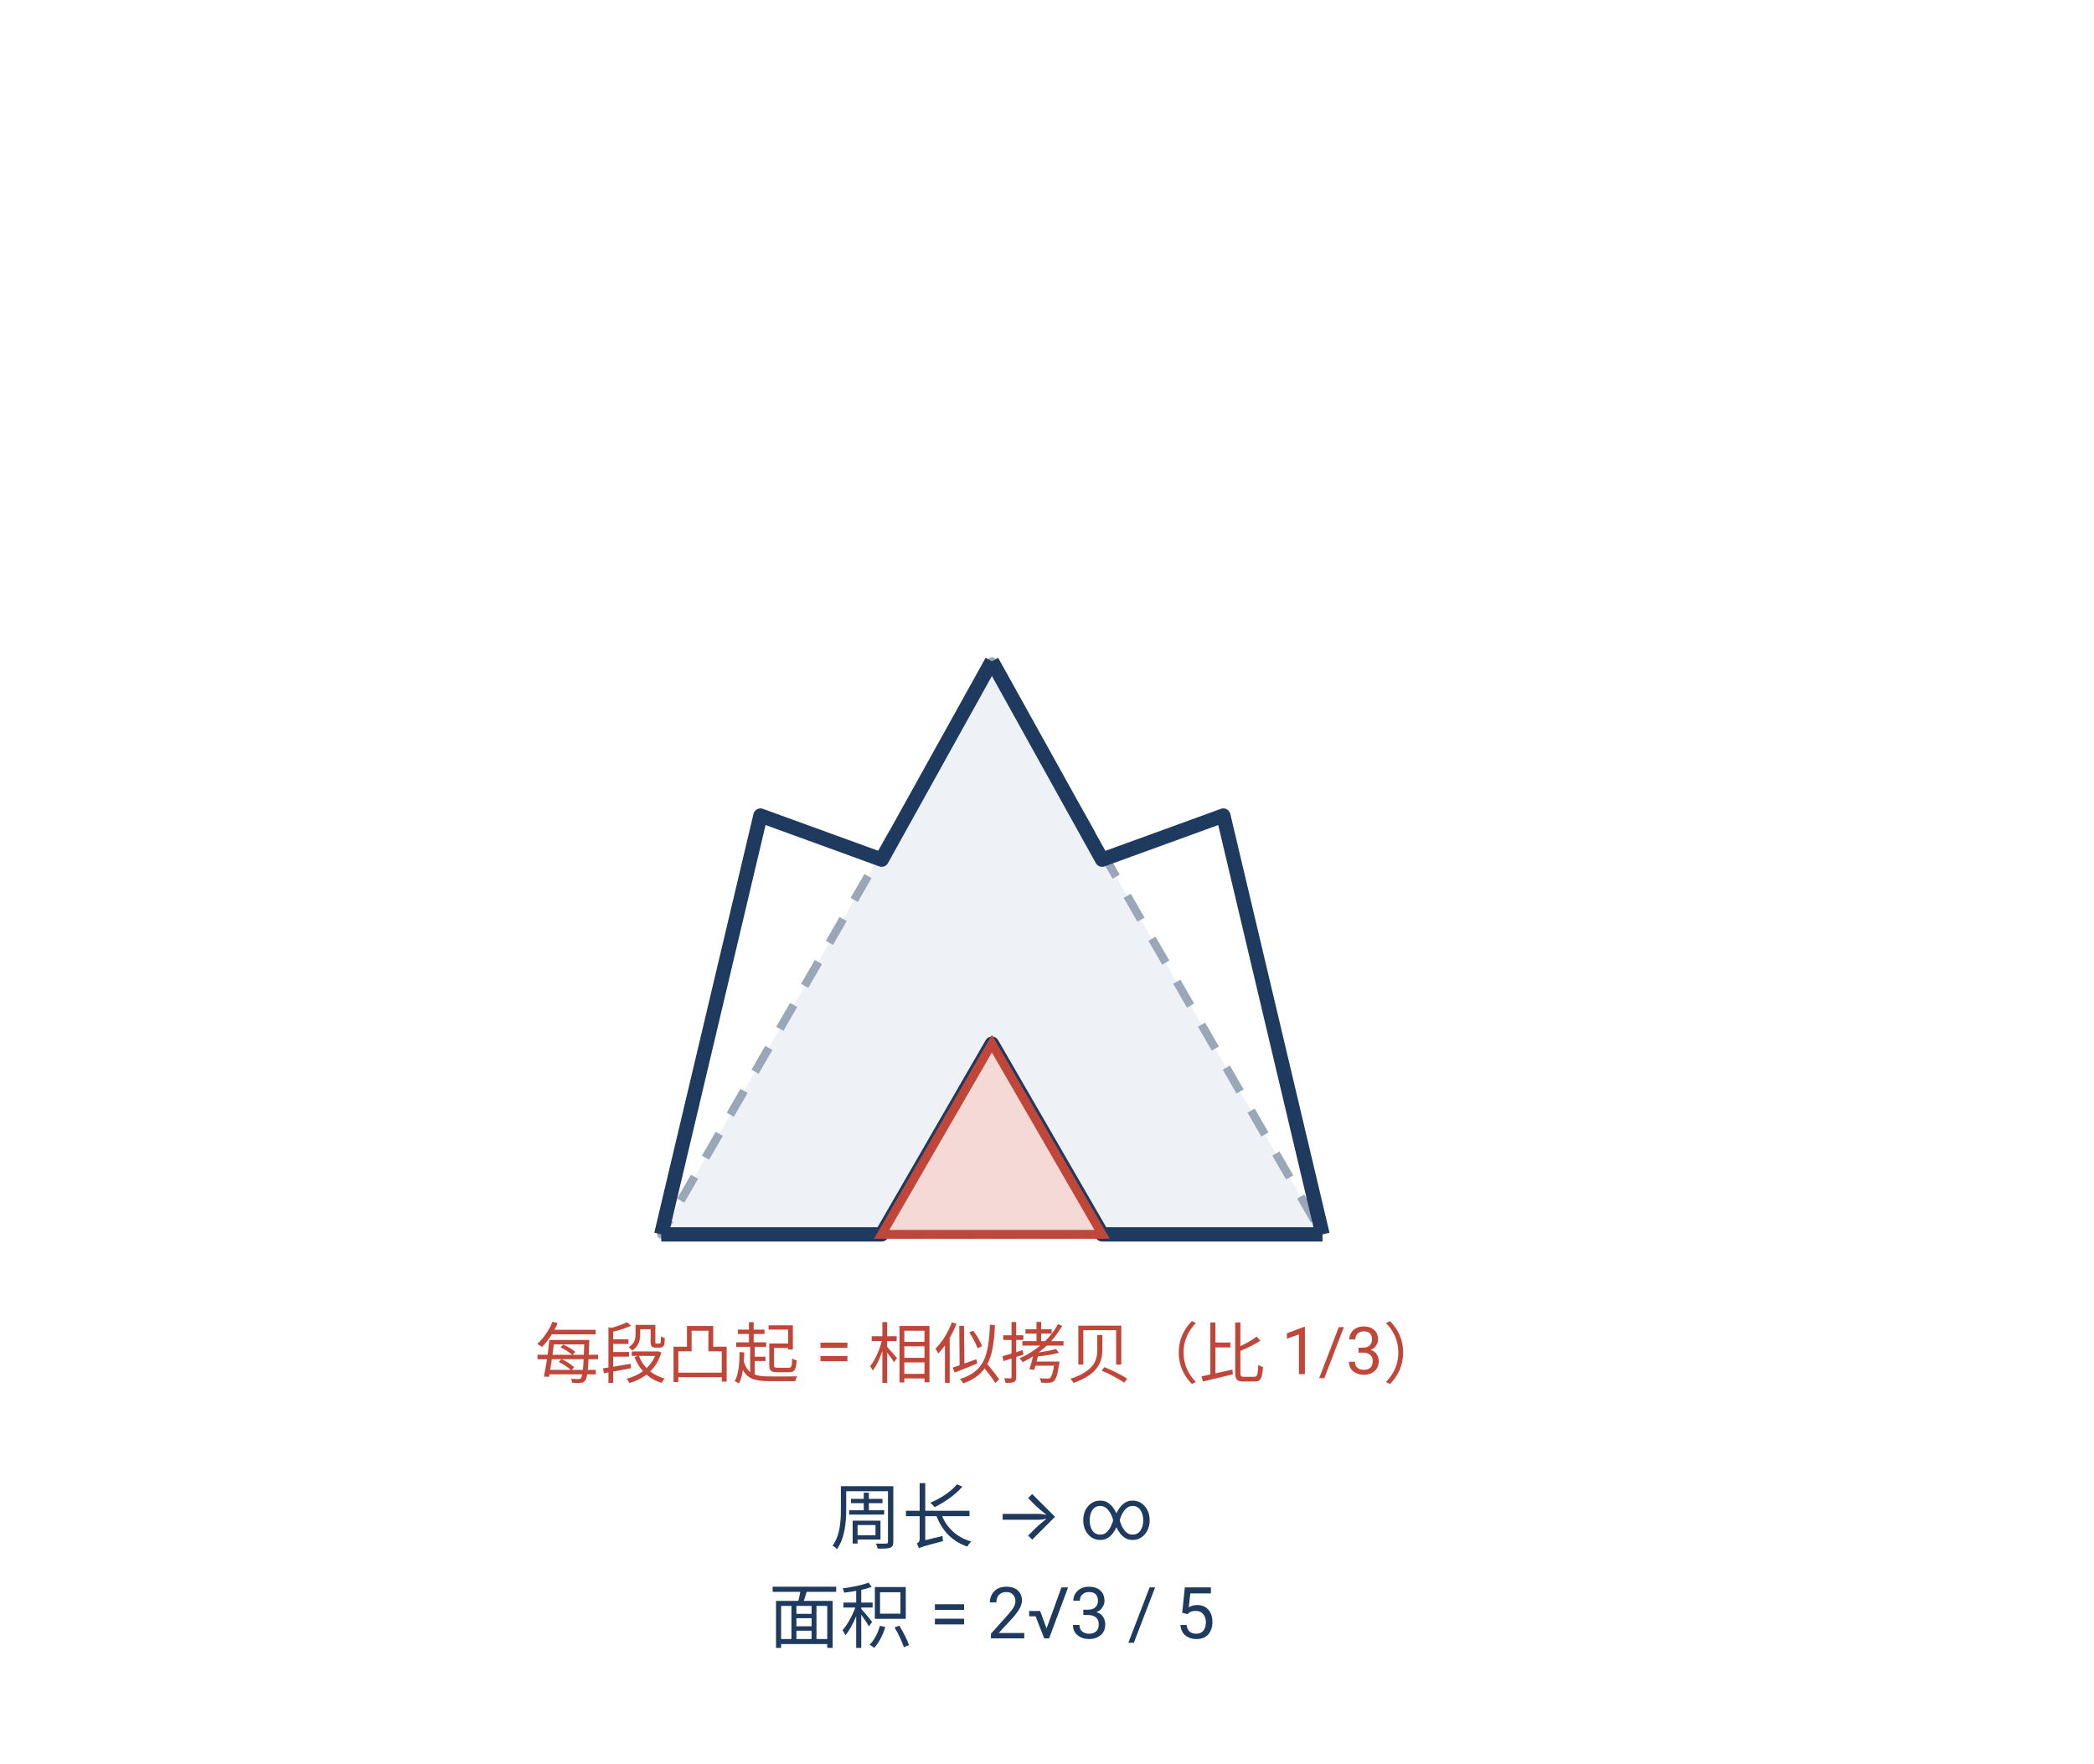
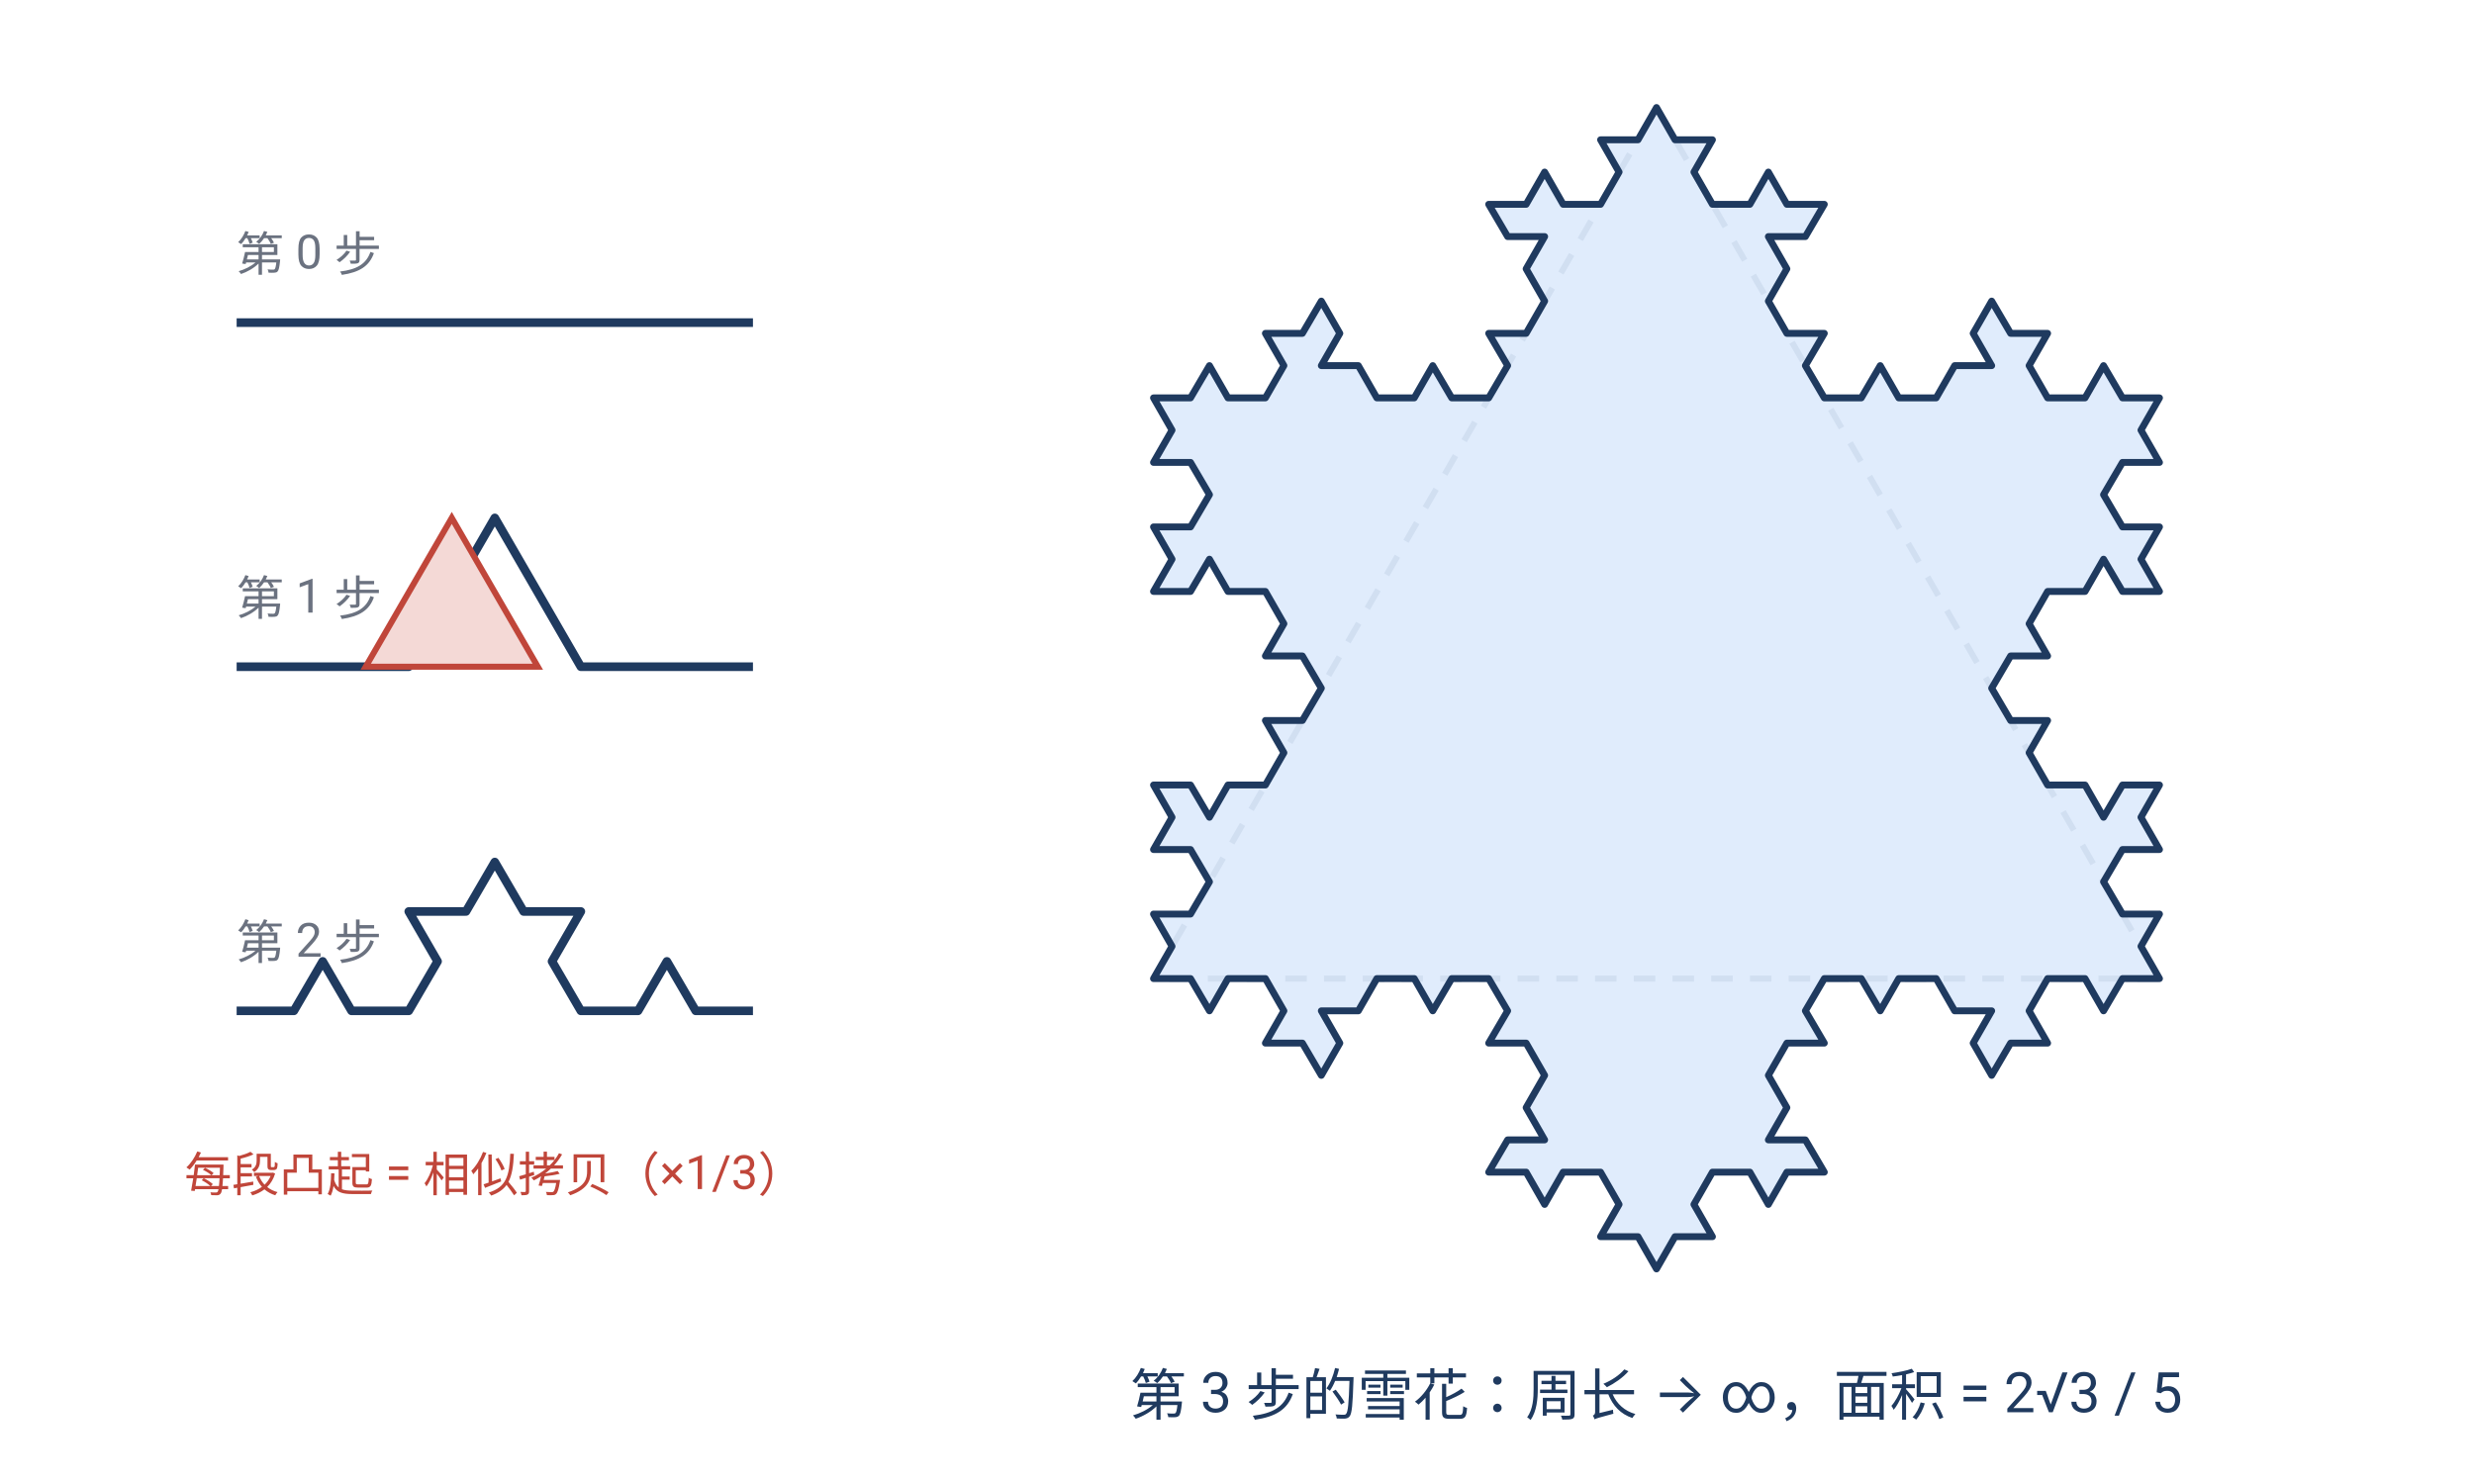
- <svg xmlns="http://www.w3.org/2000/svg" viewBox="20 20 380 320" text-rendering="geometricPrecision" font-family="ui-sans-serif, system-ui, -apple-system, 'Segoe UI', Roboto, 'PingFang SC', 'Microsoft YaHei', sans-serif">
-   <polygon points="200,140 140,244 260,244" fill="#eef2f7" stroke="#9aa7b8" stroke-width="1.5" stroke-dasharray="5 4" stroke-linejoin="round" />
-   <polyline points="140,244 180,244 200,209.4 220,244 260,244" fill="none" stroke="#1f3a5f" stroke-width="2.6" stroke-linejoin="round" />
-   <polyline points="200,140 180,176 158,168 140,244" fill="none" stroke="#1f3a5f" stroke-width="2.6" stroke-linejoin="round" />
-   <polyline points="200,140 220,176 242,168 260,244" fill="none" stroke="#1f3a5f" stroke-width="2.6" stroke-linejoin="round" />
-   <polygon points="180,244 220,244 200,209.4" fill="#f4d9d6" stroke="#c0463a" stroke-width="1.6" />
-   <text x="200" y="270" text-anchor="middle" fill="#c0463a" font-size="12">每段凸起 = 相似拷贝（比 1/3）</text>
-   <text x="200" y="300" text-anchor="middle" fill="#1f3a5f" font-size="13">周长 → ∞</text>
-   <text x="200" y="318" text-anchor="middle" fill="#1f3a5f" font-size="13">面积 = 2√3 / 5</text>
+ <svg xmlns="http://www.w3.org/2000/svg" viewBox="15 15 575 345" text-rendering="geometricPrecision" font-family="ui-sans-serif, system-ui, -apple-system, 'Segoe UI', Roboto, 'PingFang SC', 'Microsoft YaHei', sans-serif">
+   <polyline points="70.0,90.0 190.0,90.0" fill="none" stroke="#1f3a5f" stroke-width="2" stroke-linejoin="round" />
+   <text x="70" y="78" fill="#6b7280" font-size="11">第 0 步</text>
+   <polyline points="70.0,170.0 110.0,170.0 130.0,135.4 150.0,170.0 190.0,170.0" fill="none" stroke="#1f3a5f" stroke-width="2" stroke-linejoin="round" />
+   <text x="70" y="158" fill="#6b7280" font-size="11">第 1 步</text>
+   <polyline points="70.0,250.0 83.3,250.0 90.0,238.5 96.7,250.0 110.0,250.0 116.7,238.5 110.0,226.9 123.3,226.9 130.0,215.4 136.7,226.9 150.0,226.9 143.3,238.5 150.0,250.0 163.3,250.0 170.0,238.5 176.7,250.0 190.0,250.0" fill="none" stroke="#1f3a5f" stroke-width="2" stroke-linejoin="round" />
+   <text x="70" y="238" fill="#6b7280" font-size="11">第 2 步</text>
+   <polygon points="100,170 140,170 120,135.4" fill="#f4d9d6" stroke="#c0463a" stroke-width="1.4" />
+   <polyline points="70,170 190,170" fill="none" stroke="#1f3a5f" stroke-width="0" />
+   <text x="130" y="292" text-anchor="middle" fill="#c0463a" font-size="11">每段凸起 = 相似拷贝（×1/3）</text>
+   <polygon points="400.0,40.0 516.9,242.5 283.1,242.5" fill="none" stroke="#9aa7b8" stroke-width="1.4" stroke-dasharray="5 4" />
+   <polygon points="400.0,40.0 404.3,47.5 413.0,47.5 408.7,55.0 413.0,62.5 421.7,62.5 426.0,55.0 430.3,62.5 439.0,62.5 434.6,70.0 426.0,70.0 430.3,77.5 426.0,85.0 430.3,92.5 439.0,92.5 434.6,100.0 439.0,107.5 447.6,107.5 452.0,100.0 456.3,107.5 465.0,107.5 469.3,100.0 477.9,100.0 473.6,92.5 477.9,85.0 482.3,92.5 490.9,92.5 486.6,100.0 490.9,107.5 499.6,107.5 503.9,100.0 508.3,107.5 516.9,107.5 512.6,115.0 516.9,122.5 508.3,122.5 503.9,130.0 508.3,137.5 516.9,137.5 512.6,145.0 516.9,152.5 508.3,152.5 503.9,145.0 499.6,152.5 490.9,152.5 486.6,160.0 490.9,167.5 482.3,167.5 477.9,175.0 482.3,182.5 490.9,182.5 486.6,190.0 490.9,197.5 499.6,197.5 503.9,205.0 508.3,197.5 516.9,197.5 512.6,205.0 516.9,212.5 508.3,212.5 503.9,220.0 508.3,227.5 516.9,227.5 512.6,235.0 516.9,242.5 508.3,242.5 503.9,250.0 499.6,242.5 490.9,242.5 486.6,250.0 490.9,257.5 482.3,257.5 477.9,265.0 473.6,257.5 477.9,250.0 469.3,250.0 465.0,242.5 456.3,242.5 452.0,250.0 447.6,242.5 439.0,242.5 434.6,250.0 439.0,257.5 430.3,257.5 426.0,265.0 430.3,272.5 426.0,280.0 434.6,280.0 439.0,287.5 430.3,287.5 426.0,295.0 421.7,287.5 413.0,287.5 408.7,295.0 413.0,302.5 404.3,302.5 400.0,310.0 395.7,302.5 387.0,302.5 391.3,295.0 387.0,287.5 378.3,287.5 374.0,295.0 369.7,287.5 361.0,287.5 365.4,280.0 374.0,280.0 369.7,272.5 374.0,265.0 369.7,257.5 361.0,257.5 365.4,250.0 361.0,242.5 352.4,242.5 348.0,250.0 343.7,242.5 335.0,242.5 330.7,250.0 322.1,250.0 326.4,257.5 322.1,265.0 317.7,257.5 309.1,257.5 313.4,250.0 309.1,242.5 300.4,242.5 296.1,250.0 291.7,242.5 283.1,242.5 287.4,235.0 283.1,227.5 291.7,227.5 296.1,220.0 291.7,212.5 283.1,212.5 287.4,205.0 283.1,197.5 291.7,197.5 296.1,205.0 300.4,197.5 309.1,197.5 313.4,190.0 309.1,182.5 317.7,182.5 322.1,175.0 317.7,167.5 309.1,167.5 313.4,160.0 309.1,152.5 300.4,152.5 296.1,145.0 291.7,152.5 283.1,152.5 287.4,145.0 283.1,137.5 291.7,137.5 296.1,130.0 291.7,122.5 283.1,122.5 287.4,115.0 283.1,107.5 291.7,107.5 296.1,100.0 300.4,107.5 309.1,107.5 313.4,100.0 309.1,92.5 317.7,92.5 322.1,85.0 326.4,92.5 322.1,100.0 330.7,100.0 335.0,107.5 343.7,107.5 348.0,100.0 352.4,107.5 361.0,107.5 365.4,100.0 361.0,92.5 369.7,92.5 374.0,85.0 369.7,77.5 374.0,70.0 365.4,70.0 361.0,62.5 369.7,62.5 374.0,55.0 378.3,62.5 387.0,62.5 391.3,55.0 387.0,47.5 395.7,47.5" fill="#dbe9fb" fill-opacity="0.85" stroke="#1f3a5f" stroke-width="1.6" stroke-linejoin="round" />
+   <text x="400" y="344" text-anchor="middle" fill="#1f3a5f" font-size="13">第 3 步的雪花：周长 → ∞，面积 = 2√3 / 5</text>
</svg>
